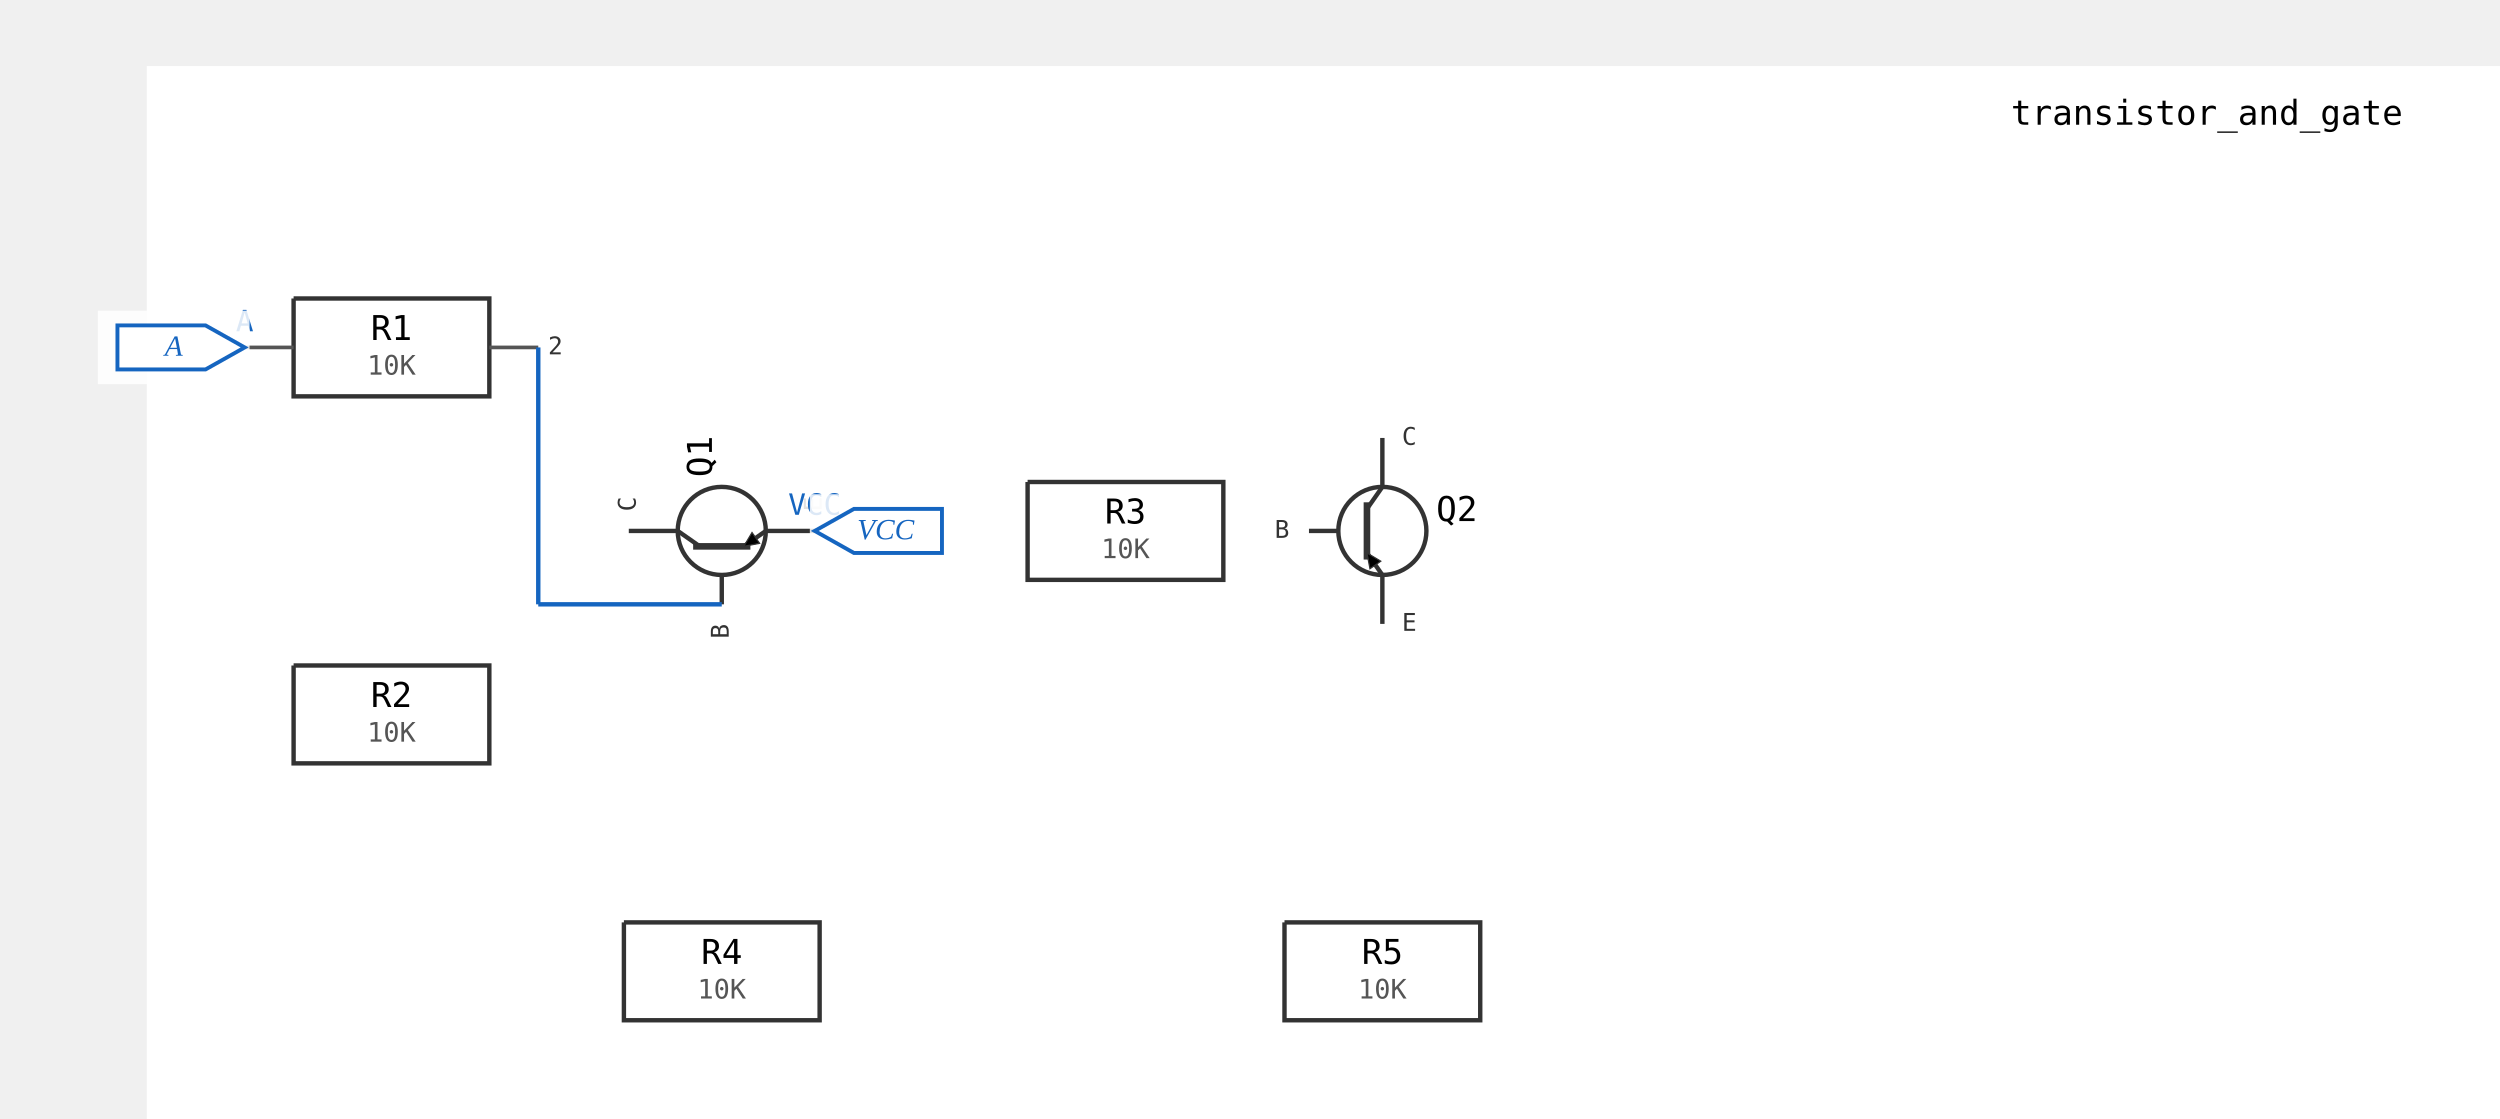
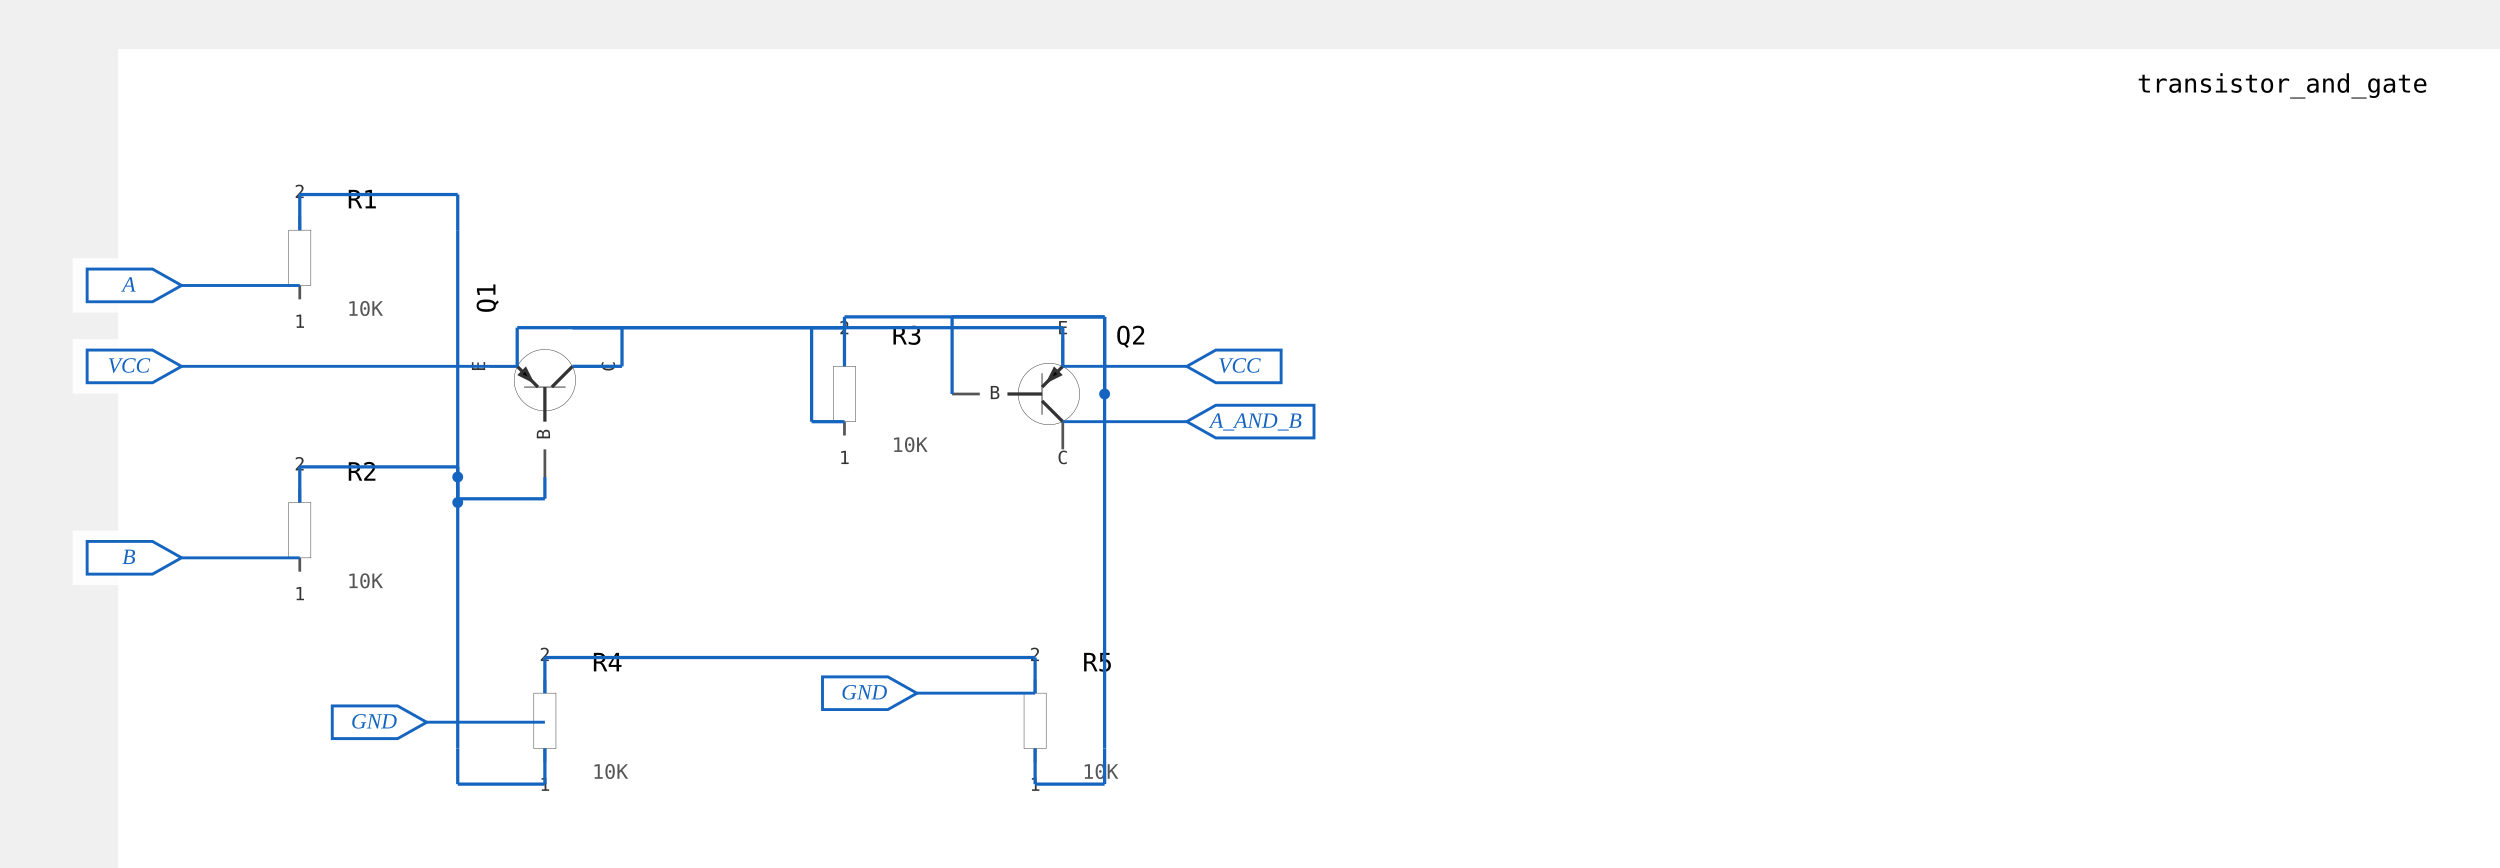
- <svg xmlns="http://www.w3.org/2000/svg" width="1021.8" height="457.0" viewBox="-60.0 -27.0 1021.8 457.0">
+ <svg xmlns="http://www.w3.org/2000/svg" width="2753.8" height="955.4" viewBox="-65.1 -27.0 1376.9 477.7">
  <rect width="100%" height="100%" fill="#ffffff" />
-   <text x="842.0" y="20" font-size="14.0" font-family="monospace" fill="black" text-anchor="middle" dominant-baseline="middle">transistor_and_gate</text>
+   <text x="1192.0" y="20" font-size="14.0" font-family="monospace" fill="black" text-anchor="middle" dominant-baseline="middle">transistor_and_gate</text>
  <g transform="rotate(-90,235.000,190.000)">
-     <circle cx="235.0" cy="190.0" r="18.0" stroke="#333" stroke-width="1.8" fill="none" />
-     <line x1="205.0" y1="190.0" x2="217.0" y2="190.0" stroke="#333" stroke-width="1.8" />
-     <line x1="228.7" y1="178.3" x2="228.7" y2="201.7" stroke="#333" stroke-width="2.7" />
-     <line x1="228.7" y1="181.0" x2="235.0" y2="172.0" stroke="#333" stroke-width="1.8" />
-     <line x1="235.0" y1="172.0" x2="235.0" y2="152.0" stroke="#333" stroke-width="1.8" />
-     <line x1="228.7" y1="199.0" x2="235.0" y2="208.0" stroke="#333" stroke-width="1.8" />
-     <line x1="235.0" y1="208.0" x2="235.0" y2="228.0" stroke="#333" stroke-width="1.8" />
-     <polygon points="228.7,199.0 234.353,202.367 229.929,205.464" stroke="#333" stroke-width="0.5" fill="black" />
-     <text x="243.0" y="152.0" font-size="10.0" font-family="monospace" fill="#333" text-anchor="start" dominant-baseline="middle">C</text>
-     <text x="197.0" y="190.0" font-size="10.0" font-family="monospace" fill="#333" text-anchor="end" dominant-baseline="middle">B</text>
-     <text x="243.0" y="228.0" font-size="10.0" font-family="monospace" fill="#333" text-anchor="start" dominant-baseline="middle">E</text>
-     <text x="257.0" y="182.0" font-size="14.0" font-family="monospace" fill="black" text-anchor="start" dominant-baseline="middle">Q1</text>
+     <polyline points="219.76,190.0 238.81,190.0" stroke="#333" stroke-width="1.8" fill="none" />
+     <polyline points="238.81,201.43 238.81,178.57" stroke="#333" stroke-width="0.508" fill="none" />
+     <polyline points="238.81,193.81 250.24,205.24" stroke="#333" stroke-width="1.8" fill="none" />
+     <polyline points="238.81,186.19 250.24,174.76" stroke="#333" stroke-width="1.8" fill="none" />
+     <circle cx="242.62" cy="190.0" r="16.916" stroke="#333" stroke-width="0.254" fill="none" />
+     <polygon points="248.716,179.332 245.668,176.284 242.62,182.38 248.716,179.332" stroke="#333" stroke-width="1.8" fill="black" />
+     <line x1="204.52" y1="190.0" x2="189.28" y2="190.0" stroke="#555" stroke-width="1.5" />
+     <text x="209.78" y="190.0" font-size="10.0" font-family="monospace" fill="#333" text-anchor="start" dominant-baseline="middle">B</text>
+     <line x1="250.24" y1="220.48" x2="250.24" y2="205.24" stroke="#555" stroke-width="1.5" />
+     <text x="250.24" y="225.74" font-size="10.0" font-family="monospace" fill="#333" text-anchor="middle" dominant-baseline="middle">C</text>
+     <line x1="250.24" y1="159.52" x2="250.24" y2="174.76" stroke="#555" stroke-width="1.5" />
+     <text x="250.24" y="154.26" font-size="10.0" font-family="monospace" fill="#333" text-anchor="middle" dominant-baseline="middle">E</text>
+     <text x="279.436" y="158.8" font-size="14.0" font-family="monospace" fill="black" text-anchor="start" dominant-baseline="middle">Q1</text>
  </g>
-   <circle cx="505.0" cy="190.0" r="18.0" stroke="#333" stroke-width="1.8" fill="none" />
-   <line x1="475.0" y1="190.0" x2="487.0" y2="190.0" stroke="#333" stroke-width="1.8" />
-   <line x1="498.7" y1="178.3" x2="498.7" y2="201.7" stroke="#333" stroke-width="2.7" />
-   <line x1="498.7" y1="181.0" x2="505.0" y2="172.0" stroke="#333" stroke-width="1.8" />
-   <line x1="505.0" y1="172.0" x2="505.0" y2="152.0" stroke="#333" stroke-width="1.8" />
-   <line x1="498.7" y1="199.0" x2="505.0" y2="208.0" stroke="#333" stroke-width="1.8" />
-   <line x1="505.0" y1="208.0" x2="505.0" y2="228.0" stroke="#333" stroke-width="1.8" />
-   <polygon points="498.7,199.0 504.353,202.367 499.929,205.464" stroke="#333" stroke-width="0.5" fill="black" />
-   <text x="513.0" y="152.0" font-size="10.0" font-family="monospace" fill="#333" text-anchor="start" dominant-baseline="middle">C</text>
-   <text x="467.0" y="190.0" font-size="10.0" font-family="monospace" fill="#333" text-anchor="end" dominant-baseline="middle">B</text>
-   <text x="513.0" y="228.0" font-size="10.0" font-family="monospace" fill="#333" text-anchor="start" dominant-baseline="middle">E</text>
-   <text x="527.0" y="182.0" font-size="14.0" font-family="monospace" fill="black" text-anchor="start" dominant-baseline="middle">Q2</text>
-   <polyline points="60.0,95.0 140.0,95.0 140.0,135.0 60.0,135.0 60.0,95.0" stroke="#333" stroke-width="1.8" fill="none" />
-   <text x="100.0" y="108.0" font-size="14.0" font-family="monospace" fill="black" text-anchor="middle" dominant-baseline="middle">R1</text>
-   <text x="100.0" y="123.0" font-size="11.0" font-family="monospace" fill="#555" text-anchor="middle" dominant-baseline="middle">10K</text>
-   <line x1="60.0" y1="115.0" x2="40.0" y2="115.0" stroke="#555" stroke-width="1.5" />
-   <text x="36.0" y="115.0" font-size="10.0" font-family="monospace" fill="#333" text-anchor="end" dominant-baseline="middle">1</text>
-   <line x1="140.0" y1="115.0" x2="160.0" y2="115.0" stroke="#555" stroke-width="1.5" />
-   <text x="164.0" y="115.0" font-size="10.0" font-family="monospace" fill="#333" text-anchor="start" dominant-baseline="middle">2</text>
-   <polyline points="60.0,245.0 140.0,245.0 140.0,285.0 60.0,285.0 60.0,245.0" stroke="#333" stroke-width="1.8" fill="none" />
-   <text x="100.0" y="258.0" font-size="14.0" font-family="monospace" fill="black" text-anchor="middle" dominant-baseline="middle">R2</text>
-   <text x="100.0" y="273.0" font-size="11.0" font-family="monospace" fill="#555" text-anchor="middle" dominant-baseline="middle">10K</text>
-   <polyline points="360.0,170.0 440.0,170.0 440.0,210.0 360.0,210.0 360.0,170.0" stroke="#333" stroke-width="1.8" fill="none" />
-   <text x="400.0" y="183.0" font-size="14.0" font-family="monospace" fill="black" text-anchor="middle" dominant-baseline="middle">R3</text>
-   <text x="400.0" y="198.0" font-size="11.0" font-family="monospace" fill="#555" text-anchor="middle" dominant-baseline="middle">10K</text>
-   <polyline points="195.0,350.0 275.0,350.0 275.0,390.0 195.0,390.0 195.0,350.0" stroke="#333" stroke-width="1.8" fill="none" />
-   <text x="235.0" y="363.0" font-size="14.0" font-family="monospace" fill="black" text-anchor="middle" dominant-baseline="middle">R4</text>
-   <text x="235.0" y="378.0" font-size="11.0" font-family="monospace" fill="#555" text-anchor="middle" dominant-baseline="middle">10K</text>
-   <polyline points="465.0,350.0 545.0,350.0 545.0,390.0 465.0,390.0 465.0,350.0" stroke="#333" stroke-width="1.8" fill="none" />
-   <text x="505.0" y="363.0" font-size="14.0" font-family="monospace" fill="black" text-anchor="middle" dominant-baseline="middle">R5</text>
-   <text x="505.0" y="378.0" font-size="11.0" font-family="monospace" fill="#555" text-anchor="middle" dominant-baseline="middle">10K</text>
-   <rect x="260.2" y="172.0" width="25.6" height="16.0" fill="white" opacity="0.85" />
-   <text x="273.0" y="180.0" font-size="12.0" font-family="monospace" fill="#1565c0" text-anchor="middle" dominant-baseline="middle">VCC</text>
-   <rect x="34.4" y="97.0" width="11.2" height="16.0" fill="white" opacity="0.85" />
-   <text x="40.0" y="105.0" font-size="12.0" font-family="monospace" fill="#1565c0" text-anchor="middle" dominant-baseline="middle">A</text>
-   <line x1="235.0" y1="220.0" x2="160.0" y2="220.0" stroke="#1565c0" stroke-width="1.8" />
-   <line x1="160.0" y1="220.0" x2="160.0" y2="115.0" stroke="#1565c0" stroke-width="1.8" />
-   <rect x="-20.0" y="100.0" width="62.0" height="30.0" fill="white" opacity="0.85" />
-   <path d="M -12.0 106.0 L 24.0 106.0 L 40.0 115.0 L 24.0 124.0 L -12.0 124.0 Z" fill="#ffffff" stroke="#1565c0" stroke-width="1.6" />
-   <text x="11.0" y="115.0" font-size="12.0" fill="#1565c0" text-anchor="middle" dominant-baseline="middle" font-style="italic">A</text>
-   <rect x="271.0" y="175.0" width="62.0" height="30.0" fill="white" opacity="0.85" />
-   <path d="M 325.0 181.0 L 289.0 181.0 L 273.0 190.0 L 289.0 199.0 L 325.0 199.0 Z" fill="#ffffff" stroke="#1565c0" stroke-width="1.6" />
-   <text x="302.0" y="190.0" font-size="12.0" fill="#1565c0" text-anchor="middle" dominant-baseline="middle" font-style="italic">VCC</text>
+   <polyline points="489.76,190.0 508.81,190.0" stroke="#333" stroke-width="1.8" fill="none" />
+   <polyline points="508.81,201.43 508.81,178.57" stroke="#333" stroke-width="0.508" fill="none" />
+   <polyline points="508.81,193.81 520.24,205.24" stroke="#333" stroke-width="1.8" fill="none" />
+   <polyline points="508.81,186.19 520.24,174.76" stroke="#333" stroke-width="1.8" fill="none" />
+   <circle cx="512.62" cy="190.0" r="16.916" stroke="#333" stroke-width="0.254" fill="none" />
+   <polygon points="518.716,179.332 515.668,176.284 512.62,182.38 518.716,179.332" stroke="#333" stroke-width="1.8" fill="black" />
+   <line x1="474.52" y1="190.0" x2="459.28" y2="190.0" stroke="#555" stroke-width="1.5" />
+   <text x="479.78" y="190.0" font-size="10.0" font-family="monospace" fill="#333" text-anchor="start" dominant-baseline="middle">B</text>
+   <line x1="520.24" y1="220.48" x2="520.24" y2="205.24" stroke="#555" stroke-width="1.5" />
+   <text x="520.24" y="225.74" font-size="10.0" font-family="monospace" fill="#333" text-anchor="middle" dominant-baseline="middle">C</text>
+   <line x1="520.24" y1="159.52" x2="520.24" y2="174.76" stroke="#555" stroke-width="1.5" />
+   <text x="520.24" y="154.26" font-size="10.0" font-family="monospace" fill="#333" text-anchor="middle" dominant-baseline="middle">E</text>
+   <text x="549.436" y="158.8" font-size="14.0" font-family="monospace" fill="black" text-anchor="start" dominant-baseline="middle">Q2</text>
+   <polygon points="93.904,99.76 106.096,99.76 106.096,130.24 93.904,130.24 93.904,99.76" stroke="#333" stroke-width="0.254" fill="none" />
+   <line x1="100.0" y1="137.86" x2="100.0" y2="130.24" stroke="#555" stroke-width="1.5" />
+   <text x="100.0" y="150.74" font-size="10.0" font-family="monospace" fill="#333" text-anchor="middle" dominant-baseline="middle">1</text>
+   <line x1="100.0" y1="92.14" x2="100.0" y2="99.76" stroke="#555" stroke-width="1.5" />
+   <text x="100.0" y="79.26" font-size="10.0" font-family="monospace" fill="#333" text-anchor="middle" dominant-baseline="middle">2</text>
+   <text x="125.996" y="83.8" font-size="14.0" font-family="monospace" fill="black" text-anchor="start" dominant-baseline="middle">R1</text>
+   <text x="125.996" y="143.8" font-size="11.0" font-family="monospace" fill="#555" text-anchor="start" dominant-baseline="middle">10K</text>
+   <polygon points="93.904,249.76 106.096,249.76 106.096,280.24 93.904,280.24 93.904,249.76" stroke="#333" stroke-width="0.254" fill="none" />
+   <line x1="100.0" y1="287.86" x2="100.0" y2="280.24" stroke="#555" stroke-width="1.5" />
+   <text x="100.0" y="300.74" font-size="10.0" font-family="monospace" fill="#333" text-anchor="middle" dominant-baseline="middle">1</text>
+   <line x1="100.0" y1="242.14" x2="100.0" y2="249.76" stroke="#555" stroke-width="1.5" />
+   <text x="100.0" y="229.26" font-size="10.0" font-family="monospace" fill="#333" text-anchor="middle" dominant-baseline="middle">2</text>
+   <text x="125.996" y="233.8" font-size="14.0" font-family="monospace" fill="black" text-anchor="start" dominant-baseline="middle">R2</text>
+   <text x="125.996" y="293.8" font-size="11.0" font-family="monospace" fill="#555" text-anchor="start" dominant-baseline="middle">10K</text>
+   <polygon points="393.904,174.76 406.096,174.76 406.096,205.24 393.904,205.24 393.904,174.76" stroke="#333" stroke-width="0.254" fill="none" />
+   <line x1="400.0" y1="212.86" x2="400.0" y2="205.24" stroke="#555" stroke-width="1.5" />
+   <text x="400.0" y="225.74" font-size="10.0" font-family="monospace" fill="#333" text-anchor="middle" dominant-baseline="middle">1</text>
+   <line x1="400.0" y1="167.14" x2="400.0" y2="174.76" stroke="#555" stroke-width="1.5" />
+   <text x="400.0" y="154.26" font-size="10.0" font-family="monospace" fill="#333" text-anchor="middle" dominant-baseline="middle">2</text>
+   <text x="425.996" y="158.8" font-size="14.0" font-family="monospace" fill="black" text-anchor="start" dominant-baseline="middle">R3</text>
+   <text x="425.996" y="218.8" font-size="11.0" font-family="monospace" fill="#555" text-anchor="start" dominant-baseline="middle">10K</text>
+   <polygon points="228.904,354.76 241.096,354.76 241.096,385.24 228.904,385.24 228.904,354.76" stroke="#333" stroke-width="0.254" fill="none" />
+   <line x1="235.0" y1="392.86" x2="235.0" y2="385.24" stroke="#555" stroke-width="1.5" />
+   <text x="235.0" y="405.74" font-size="10.0" font-family="monospace" fill="#333" text-anchor="middle" dominant-baseline="middle">1</text>
+   <line x1="235.0" y1="347.14" x2="235.0" y2="354.76" stroke="#555" stroke-width="1.5" />
+   <text x="235.0" y="334.26" font-size="10.0" font-family="monospace" fill="#333" text-anchor="middle" dominant-baseline="middle">2</text>
+   <text x="260.996" y="338.8" font-size="14.0" font-family="monospace" fill="black" text-anchor="start" dominant-baseline="middle">R4</text>
+   <text x="260.996" y="398.8" font-size="11.0" font-family="monospace" fill="#555" text-anchor="start" dominant-baseline="middle">10K</text>
+   <polygon points="498.904,354.76 511.096,354.76 511.096,385.24 498.904,385.24 498.904,354.76" stroke="#333" stroke-width="0.254" fill="none" />
+   <line x1="505.0" y1="392.86" x2="505.0" y2="385.24" stroke="#555" stroke-width="1.5" />
+   <text x="505.0" y="405.74" font-size="10.0" font-family="monospace" fill="#333" text-anchor="middle" dominant-baseline="middle">1</text>
+   <line x1="505.0" y1="347.14" x2="505.0" y2="354.76" stroke="#555" stroke-width="1.5" />
+   <text x="505.0" y="334.26" font-size="10.0" font-family="monospace" fill="#333" text-anchor="middle" dominant-baseline="middle">2</text>
+   <text x="530.996" y="338.8" font-size="14.0" font-family="monospace" fill="black" text-anchor="start" dominant-baseline="middle">R5</text>
+   <text x="530.996" y="398.8" font-size="11.0" font-family="monospace" fill="#555" text-anchor="start" dominant-baseline="middle">10K</text>
+   <line x1="219.76" y1="174.76" x2="219.76" y2="153.464" stroke="#1565c0" stroke-width="1.8" />
+   <line x1="219.76" y1="153.464" x2="520.24" y2="153.464" stroke="#1565c0" stroke-width="1.8" />
+   <line x1="520.24" y1="153.464" x2="520.24" y2="174.76" stroke="#1565c0" stroke-width="1.8" />
+   <line x1="250.24" y1="174.76" x2="277.48" y2="174.76" stroke="#1565c0" stroke-width="1.8" />
+   <line x1="277.48" y1="174.76" x2="277.48" y2="153.464" stroke="#1565c0" stroke-width="1.8" />
+   <line x1="277.48" y1="153.464" x2="250.24" y2="153.464" stroke="#1565c0" stroke-width="1.8" />
+   <line x1="250.24" y1="153.464" x2="400.0" y2="153.464" stroke="#1565c0" stroke-width="1.8" />
+   <line x1="400.0" y1="153.464" x2="381.904" y2="153.464" stroke="#1565c0" stroke-width="1.8" />
+   <line x1="381.904" y1="153.464" x2="381.904" y2="205.24" stroke="#1565c0" stroke-width="1.8" />
+   <line x1="381.904" y1="205.24" x2="400.0" y2="205.24" stroke="#1565c0" stroke-width="1.8" />
+   <line x1="235.0" y1="354.76" x2="235.0" y2="335.14" stroke="#1565c0" stroke-width="1.8" />
+   <line x1="235.0" y1="335.14" x2="505.0" y2="335.14" stroke="#1565c0" stroke-width="1.8" />
+   <line x1="505.0" y1="335.14" x2="505.0" y2="354.76" stroke="#1565c0" stroke-width="1.8" />
+   <line x1="543.28" y1="174.76" x2="543.28" y2="385.24" stroke="#1565c0" stroke-width="1.8" />
+   <line x1="459.28" y1="190.0" x2="459.28" y2="147.52" stroke="#1565c0" stroke-width="1.8" />
+   <line x1="459.28" y1="147.52" x2="543.28" y2="147.52" stroke="#1565c0" stroke-width="1.8" />
+   <line x1="543.28" y1="147.52" x2="543.28" y2="190.0" stroke="#1565c0" stroke-width="1.8" />
+   <line x1="400.0" y1="174.76" x2="400.0" y2="147.52" stroke="#1565c0" stroke-width="1.8" />
+   <line x1="400.0" y1="147.52" x2="543.28" y2="147.52" stroke="#1565c0" stroke-width="1.8" />
+   <line x1="543.28" y1="147.52" x2="543.28" y2="174.76" stroke="#1565c0" stroke-width="1.8" />
+   <line x1="505.0" y1="385.24" x2="505.0" y2="404.86" stroke="#1565c0" stroke-width="1.8" />
+   <line x1="505.0" y1="404.86" x2="543.28" y2="404.86" stroke="#1565c0" stroke-width="1.8" />
+   <line x1="543.28" y1="404.86" x2="543.28" y2="385.24" stroke="#1565c0" stroke-width="1.8" />
+   <circle cx="543.28" cy="190.0" r="3.0" stroke="#1565c0" stroke-width="0" fill="#1565c0" />
+   <line x1="187.0" y1="99.76" x2="187.0" y2="385.24" stroke="#1565c0" stroke-width="1.8" />
+   <line x1="235.0" y1="235.72" x2="235.0" y2="247.72" stroke="#1565c0" stroke-width="1.8" />
+   <line x1="235.0" y1="247.72" x2="187.0" y2="247.72" stroke="#1565c0" stroke-width="1.8" />
+   <line x1="187.0" y1="247.72" x2="187.0" y2="235.72" stroke="#1565c0" stroke-width="1.8" />
+   <line x1="100.0" y1="99.76" x2="100.0" y2="80.14" stroke="#1565c0" stroke-width="1.8" />
+   <line x1="100.0" y1="80.14" x2="187.0" y2="80.14" stroke="#1565c0" stroke-width="1.8" />
+   <line x1="187.0" y1="80.14" x2="187.0" y2="99.76" stroke="#1565c0" stroke-width="1.8" />
+   <line x1="100.0" y1="249.76" x2="100.0" y2="230.14" stroke="#1565c0" stroke-width="1.8" />
+   <line x1="100.0" y1="230.14" x2="187.0" y2="230.14" stroke="#1565c0" stroke-width="1.8" />
+   <line x1="187.0" y1="230.14" x2="187.0" y2="249.76" stroke="#1565c0" stroke-width="1.8" />
+   <line x1="235.0" y1="385.24" x2="235.0" y2="404.86" stroke="#1565c0" stroke-width="1.8" />
+   <line x1="235.0" y1="404.86" x2="187.0" y2="404.86" stroke="#1565c0" stroke-width="1.8" />
+   <line x1="187.0" y1="404.86" x2="187.0" y2="385.24" stroke="#1565c0" stroke-width="1.8" />
+   <circle cx="187.0" cy="235.72" r="3.0" stroke="#1565c0" stroke-width="0" fill="#1565c0" />
+   <circle cx="187.0" cy="249.76" r="3.0" stroke="#1565c0" stroke-width="0" fill="#1565c0" />
+   <rect x="-25.1" y="115.2" width="62.0" height="30.0" fill="white" opacity="0.85" />
+   <line x1="100.0" y1="130.24" x2="34.904" y2="130.24" stroke="#1565c0" stroke-width="1.6" />
+   <path d="M -17.1 121.2 L 18.9 121.2 L 34.9 130.2 L 18.9 139.2 L -17.1 139.2 Z" fill="#ffffff" stroke="#1565c0" stroke-width="1.6" />
+   <text x="5.9" y="130.2" font-size="12.0" fill="#1565c0" text-anchor="middle" dominant-baseline="middle" font-style="italic">A</text>
+   <rect x="-25.1" y="265.2" width="62.0" height="30.0" fill="white" opacity="0.85" />
+   <line x1="100.0" y1="280.24" x2="34.904" y2="280.24" stroke="#1565c0" stroke-width="1.6" />
+   <path d="M -17.1 271.2 L 18.9 271.2 L 34.9 280.2 L 18.9 289.2 L -17.1 289.2 Z" fill="#ffffff" stroke="#1565c0" stroke-width="1.6" />
+   <text x="5.9" y="280.2" font-size="12.0" fill="#1565c0" text-anchor="middle" dominant-baseline="middle" font-style="italic">B</text>
+   <rect x="-25.1" y="159.8" width="62.0" height="30.0" fill="white" opacity="0.85" />
+   <line x1="219.76" y1="174.76" x2="34.904" y2="174.76" stroke="#1565c0" stroke-width="1.6" />
+   <path d="M -17.1 165.8 L 18.9 165.8 L 34.9 174.8 L 18.9 183.8 L -17.1 183.8 Z" fill="#ffffff" stroke="#1565c0" stroke-width="1.6" />
+   <text x="5.9" y="174.8" font-size="12.0" fill="#1565c0" text-anchor="middle" dominant-baseline="middle" font-style="italic">VCC</text>
+   <rect x="586.5" y="159.8" width="62.0" height="30.0" fill="white" opacity="0.85" />
+   <line x1="520.24" y1="174.76" x2="588.536" y2="174.76" stroke="#1565c0" stroke-width="1.6" />
+   <path d="M 640.5 165.8 L 604.5 165.8 L 588.5 174.8 L 604.5 183.8 L 640.5 183.8 Z" fill="#ffffff" stroke="#1565c0" stroke-width="1.6" />
+   <text x="617.5" y="174.8" font-size="12.0" fill="#1565c0" text-anchor="middle" dominant-baseline="middle" font-style="italic">VCC</text>
+   <rect x="109.9" y="355.8" width="62.0" height="30.0" fill="white" opacity="0.85" />
+   <line x1="235.0" y1="370.76" x2="169.904" y2="370.76" stroke="#1565c0" stroke-width="1.6" />
+   <path d="M 117.9 361.8 L 153.9 361.8 L 169.9 370.8 L 153.9 379.8 L 117.9 379.8 Z" fill="#ffffff" stroke="#1565c0" stroke-width="1.6" />
+   <text x="140.9" y="370.8" font-size="12.0" fill="#1565c0" text-anchor="middle" dominant-baseline="middle" font-style="italic">GND</text>
+   <rect x="379.9" y="339.8" width="62.0" height="30.0" fill="white" opacity="0.85" />
+   <line x1="505.0" y1="354.76" x2="439.904" y2="354.76" stroke="#1565c0" stroke-width="1.6" />
+   <path d="M 387.9 345.8 L 423.9 345.8 L 439.9 354.8 L 423.9 363.8 L 387.9 363.8 Z" fill="#ffffff" stroke="#1565c0" stroke-width="1.6" />
+   <text x="410.9" y="354.8" font-size="12.0" fill="#1565c0" text-anchor="middle" dominant-baseline="middle" font-style="italic">GND</text>
+   <rect x="586.5" y="190.2" width="80.1" height="30.0" fill="white" opacity="0.85" />
+   <line x1="520.24" y1="205.24" x2="588.536" y2="205.24" stroke="#1565c0" stroke-width="1.6" />
+   <path d="M 658.6 196.2 L 604.5 196.2 L 588.5 205.2 L 604.5 214.2 L 658.6 214.2 Z" fill="#ffffff" stroke="#1565c0" stroke-width="1.6" />
+   <text x="626.6" y="205.2" font-size="12.0" fill="#1565c0" text-anchor="middle" dominant-baseline="middle" font-style="italic">A_AND_B</text>
</svg>
